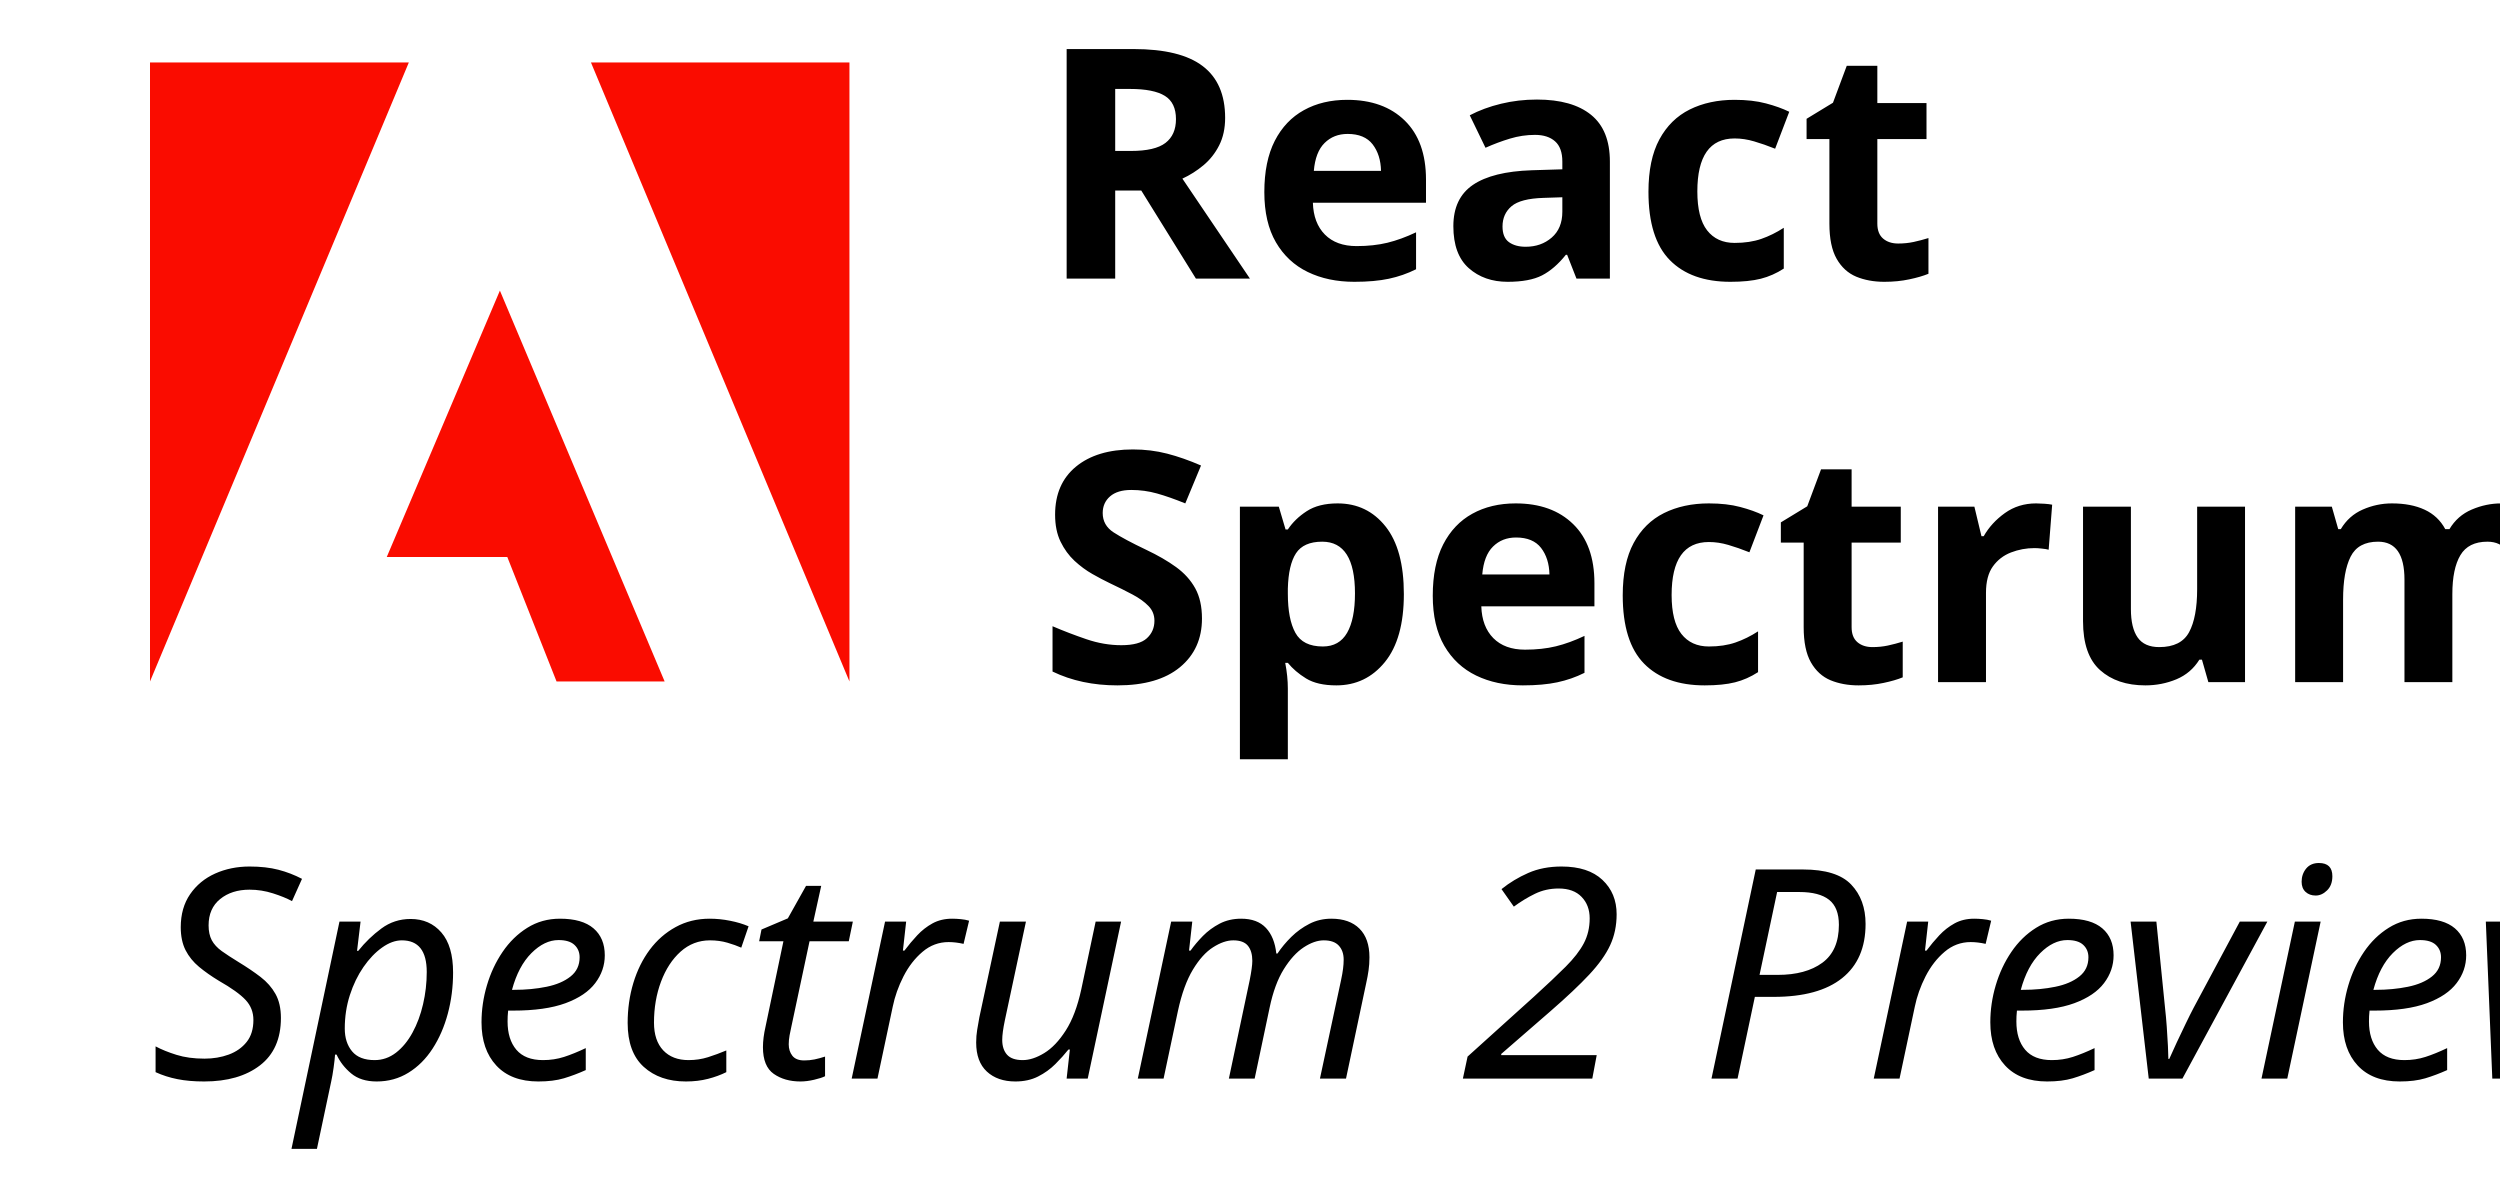
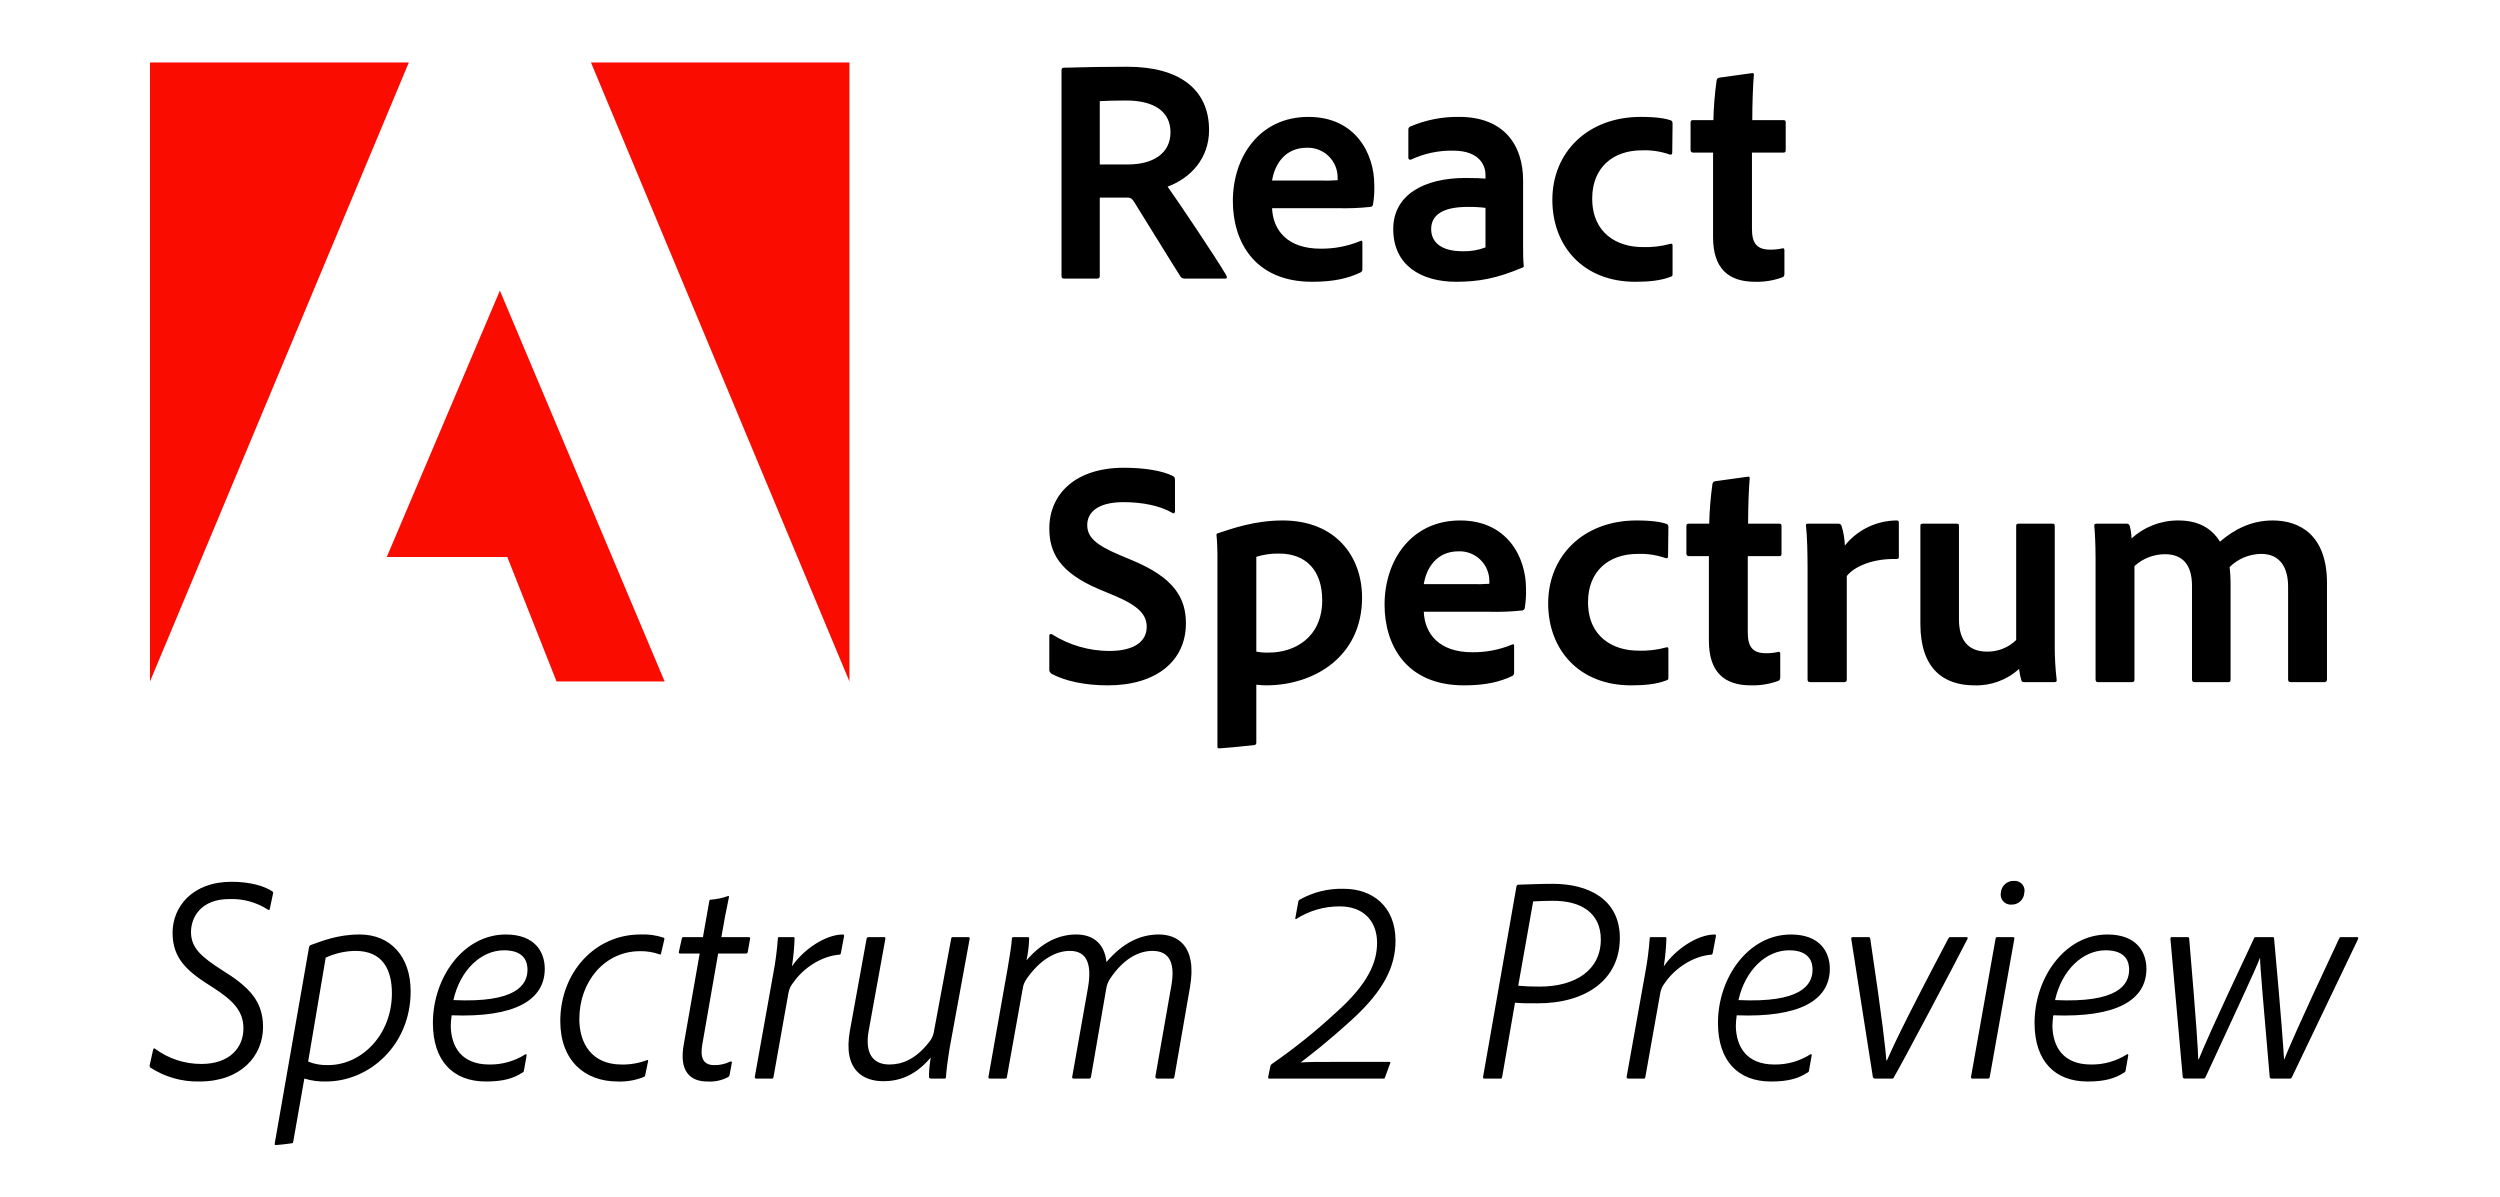
<svg xmlns="http://www.w3.org/2000/svg" width="700" height="335" viewBox="0 0 700 335">
  <defs>
-     <clipPath id="clip-Custom_Size_1">
+     <clipPath id="clip-Custom_Size_2">
      <rect width="700" height="335" />
    </clipPath>
  </defs>
-   <g id="Custom_Size_1" data-name="Custom Size – 1" clip-path="url(#clip-Custom_Size_1)">
+   <g id="Custom_Size_2" data-name="Custom Size – 2" clip-path="url(#clip-Custom_Size_2)">
    <g id="Group_2" data-name="Group 2" transform="translate(-22.432 4)">
      <g id="Adobe_Corporate_logo" transform="translate(64.432 13.489)">
        <g id="Group_1" data-name="Group 1">
          <path id="Path_1" data-name="Path 1" d="M72.474,0H0V173.324Zm0,0" fill="#fa0c00" />
          <path id="Path_2" data-name="Path 2" d="M10.215,0h72.38V173.324Zm0,0" transform="translate(113.251)" fill="#fa0c00" />
          <path id="Path_3" data-name="Path 3" d="M37.165,5.285,83.294,114.728H53.029L39.243,79.884H5.484Zm0,0" transform="translate(60.805 58.596)" fill="#fa0c00" />
        </g>
      </g>
-       <text id="React_Spectrum" data-name="React Spectrum" transform="translate(313 74)" font-size="90" font-family="AdobeClean-Bold, Adobe Clean" font-weight="700">
-         <tspan x="0" y="0">React</tspan>
-         <tspan x="0" y="113">Spectrum</tspan>
-       </text>
+       <path id="Path_5" data-name="Path 5" d="M16.65,0c.45,0,.72-.18.72-.72V-22.68h7.74c.99,0,1.44.45,2.07,1.53C31.14-14.85,37.44-4.5,40.05-.45A1.5,1.5,0,0,0,41.31,0H52.56c.54,0,.45-.45.18-.99C50.13-5.49,39.33-21.6,36.36-25.74c6.57-2.43,11.61-8.01,11.61-15.84,0-11.52-8.46-17.73-22.86-17.73-6.93,0-10.71.09-17.82.27-.54,0-.63.36-.63.81V-.72c0,.54.18.72.72.72Zm.72-31.95V-49.68c1.44-.09,4.32-.18,7.38-.18,7.65,0,12.42,2.97,12.42,8.91,0,5.76-4.68,9-11.97,9ZM83.88-19.71a68.552,68.552,0,0,0,9.27-.36.773.773,0,0,0,.72-.63,27.238,27.238,0,0,0,.36-5.58c0-8.55-5.13-18.99-18.45-18.99-13.59,0-21.15,11.07-21.15,23.58C54.63-10.62,60.48.9,76.86.9c6.12,0,10.08-.99,13.5-2.61a.953.953,0,0,0,.54-.99v-7.47c0-.45-.27-.54-.54-.36A28.36,28.36,0,0,1,79.2-8.37c-9.18,0-13.32-5.04-13.59-11.34ZM65.61-27.45c.72-4.41,3.51-9.18,9.72-9.18a8.325,8.325,0,0,1,8.64,8.37v.72a44.112,44.112,0,0,1-4.95.09ZM125.37-8.73a16.454,16.454,0,0,1-6.39,1.08c-6.48,0-8.82-2.88-8.82-6.21,0-3.87,3.15-6.21,10.26-6.21a37.026,37.026,0,0,1,4.95.27ZM135.9-27.45c0-9.99-5.4-17.82-17.91-17.82a33.438,33.438,0,0,0-13.68,2.7.855.855,0,0,0-.54.9v7.83a.526.526,0,0,0,.72.54,26.772,26.772,0,0,1,11.79-2.52c7.92,0,9.09,4.68,9.09,6.75v1.08c-.81-.09-2.88-.18-5.58-.18-11.7,0-20.25,4.77-20.25,14.31C99.54-3.69,107.37.9,117.18.9c6.12,0,11.34-.9,18.72-4.05.18-.09.18-.18.18-.36-.18-1.89-.18-3.69-.18-5.67ZM177.75-9.27c0-.36-.18-.63-.63-.45a25.915,25.915,0,0,1-7.83.9c-6.93,0-14.04-3.78-14.04-13.59,0-8.64,5.76-13.5,13.95-13.5a21.157,21.157,0,0,1,7.74,1.17c.36.09.72.09.72-.54l.09-8.01c0-.54-.09-.81-.45-.99-1.53-.54-3.96-.99-8.46-.99-14.85,0-24.75,9.9-24.75,23.22C144.09-9.09,152.73.9,167.31.9c3.51,0,7.11-.27,9.99-1.44.36-.09.45-.27.45-.72Zm31.32,1.35c0-.54-.27-.63-.54-.54a15.253,15.253,0,0,1-3.42.36c-3.87,0-5.13-1.89-5.13-5.85V-35.28h8.82c.45,0,.63-.18.63-.63v-7.83c0-.45-.18-.63-.63-.63h-8.73c0-4.41.18-9.72.45-12.69,0-.45-.18-.54-.63-.45l-9.09,1.26a.865.865,0,0,0-.72.81,94.991,94.991,0,0,0-.9,11.07h-5.67c-.54,0-.72.18-.72.72v7.56c0,.54.18.72.63.81h5.67v23.67C189.09-2.7,193.5.9,200.88.9a20.689,20.689,0,0,0,7.65-1.26c.45-.18.54-.54.54-1.08ZM19.62,113.9c13.59,0,21.87-6.84,21.87-17.37,0-7.11-3.33-12.78-15.03-17.64l-3.42-1.44c-7.11-2.97-9.18-5.22-9.18-8.46,0-3.15,2.43-6.39,10.17-6.39,5.22,0,10.17.99,13.59,2.97.54.36.81,0,.81-.36V56.48c0-.63-.09-.9-.54-1.17-2.97-1.53-8.1-2.34-13.77-2.34-13.59,0-20.88,7.38-20.88,17.01,0,6.75,2.88,12.33,13.95,17.01l4.32,1.8c6.84,2.88,9,5.4,9,8.73,0,3.87-3.15,6.75-10.53,6.75A30.284,30.284,0,0,1,3.96,99.59c-.36-.18-.72,0-.72.36v9.36a1.337,1.337,0,0,0,.63,1.35C7.56,112.64,13.05,113.9,19.62,113.9ZM68.58,67.73c-7.83,0-14.13,2.25-18.18,3.6a.421.421,0,0,0-.36.45c.18,1.26.27,4.23.27,5.31V131c0,.45.09.54.63.54.45,0,6.48-.54,9.63-.9.54-.09.63-.36.63-.72v-16.2a23.947,23.947,0,0,0,2.7.18c13.59,0,26.91-8.1,26.91-24.57C90.81,77.81,83.43,67.73,68.58,67.73ZM67.59,77c7.65,0,12.06,4.86,12.06,13.05,0,10.53-7.83,14.67-14.85,14.67a15.4,15.4,0,0,1-3.6-.27V77.9A20.311,20.311,0,0,1,67.59,77Zm58.77,16.29a68.553,68.553,0,0,0,9.27-.36.773.773,0,0,0,.72-.63,27.24,27.24,0,0,0,.36-5.58c0-8.55-5.13-18.99-18.45-18.99-13.59,0-21.15,11.07-21.15,23.58,0,11.07,5.85,22.59,22.23,22.59,6.12,0,10.08-.99,13.5-2.61a.953.953,0,0,0,.54-.99v-7.47c0-.45-.27-.54-.54-.36a28.36,28.36,0,0,1-11.16,2.16c-9.18,0-13.32-5.04-13.59-11.34Zm-18.27-7.74c.72-4.41,3.51-9.18,9.72-9.18a8.325,8.325,0,0,1,8.64,8.37v.72a44.109,44.109,0,0,1-4.95.09Zm68.49,18.18c0-.36-.18-.63-.63-.45a25.915,25.915,0,0,1-7.83.9c-6.93,0-14.04-3.78-14.04-13.59,0-8.64,5.76-13.5,13.95-13.5a21.157,21.157,0,0,1,7.74,1.17c.36.09.72.09.72-.54l.09-8.01c0-.54-.09-.81-.45-.99-1.53-.54-3.96-.99-8.46-.99-14.85,0-24.75,9.9-24.75,23.22,0,12.96,8.64,22.95,23.22,22.95,3.51,0,7.11-.27,9.99-1.44.36-.09.45-.27.45-.72Zm31.32,1.35c0-.54-.27-.63-.54-.54a15.253,15.253,0,0,1-3.42.36c-3.87,0-5.13-1.89-5.13-5.85V77.72h8.82c.45,0,.63-.18.63-.63V69.26c0-.45-.18-.63-.63-.63H198.9c0-4.41.18-9.72.45-12.69,0-.45-.18-.54-.63-.45l-9.09,1.26a.865.865,0,0,0-.72.81,94.991,94.991,0,0,0-.9,11.07h-5.67c-.54,0-.72.18-.72.72v7.56c0,.54.18.72.63.81h5.67v23.67c0,8.91,4.41,12.51,11.79,12.51a20.688,20.688,0,0,0,7.65-1.26c.45-.18.54-.54.54-1.08Zm7.74-36.45c-.45,0-.54.09-.54.54.36,2.97.45,8.19.45,12.06v31.05c0,.45.18.72.81.72h9.36c.54,0,.81-.18.81-.72V83.3c2.07-2.7,7.38-4.95,13.77-4.77.63,0,.81-.18.81-.63V68.36c0-.54-.18-.63-.72-.63a18.751,18.751,0,0,0-14.4,7.02,20.344,20.344,0,0,0-.9-5.4.892.892,0,0,0-.99-.72Zm69.12.63c0-.45-.09-.63-.63-.63h-9.45c-.54,0-.72.18-.72.63v31.95a11.413,11.413,0,0,1-8.19,3.24c-5.4,0-7.83-3.42-7.83-9V69.26c0-.45-.09-.63-.63-.63h-9.45c-.54,0-.72.09-.72.63V96.71c0,12.6,6.57,17.19,15.12,17.19a17.785,17.785,0,0,0,12.51-4.59,19.521,19.521,0,0,0,.63,3.15c.09.36.27.54.9.54h8.28c.54,0,.81-.18.72-.63a79.905,79.905,0,0,1-.54-9.27ZM306.36,113c.54,0,.72-.18.72-.72V80.51a12.664,12.664,0,0,1,8.55-3.33c4.86,0,7.56,2.88,7.56,8.82v26.19c0,.63.27.81.81.81h9.36c.54,0,.63-.27.63-.72V86.09a41.179,41.179,0,0,0-.27-5.31,12.749,12.749,0,0,1,8.82-3.69c5.49,0,7.56,4.05,7.56,9.18v25.92c0,.54.18.81.81.81h9.27c.45,0,.81-.18.81-.72v-27c0-13.59-7.74-17.55-15.21-17.55-6.12,0-10.89,2.61-14.76,5.94q-3.645-5.94-11.61-5.94a19.209,19.209,0,0,0-13.14,5.04,15.254,15.254,0,0,0-.54-3.6.855.855,0,0,0-.9-.54h-8.28c-.54,0-.81.18-.72.63.18,1.71.36,5.4.36,8.91v34.02c0,.54.18.81.72.81Z" transform="translate(313 74)" />
    </g>
-     <text id="Spectrum_2_Preview" data-name="Spectrum 2 Preview" transform="translate(42 302)" font-size="82" font-family="AdobeClean-SemiLightIt, Adobe Clean" font-weight="300" font-style="italic">
-       <tspan x="0" y="0">Spectrum 2 Preview</tspan>
-     </text>
+     <path id="Path_4" data-name="Path 4" d="M-.082-3.772a.661.661,0,0,0,.246.738A24.271,24.271,0,0,0,13.858.82C25.42.82,31.652-6.314,31.652-14.432c0-7.38-4.018-11.316-11.562-15.99C14.76-33.866,11.48-36.408,11.48-41c0-4.182,2.788-9.266,10.742-9.266a18.68,18.68,0,0,1,10.906,3.034c.164.082.328.082.41-.246l.9-4.264c.082-.328.082-.492-.164-.656C31.98-53.956,27.962-55.1,22.8-55.1c-10.988,0-16.482,7.052-16.482,14.268,0,7.462,4.346,10.988,11.316,15.334,5.74,3.69,8.528,6.642,8.528,11.48,0,5.33-3.854,9.922-11.726,9.922A21.588,21.588,0,0,1,1.394-8.364C1.148-8.528.984-8.446.9-8.2ZM58.712-40.344c-6.232,0-10.66,1.886-13.694,2.952a.85.85,0,0,0-.492.656L34.932,18.122c-.082.328,0,.492.328.492,1.148-.082,2.788-.246,4.428-.492.328-.082.328-.082.41-.41L43.214,0a19.062,19.062,0,0,0,6.068.82c12.136,0,23.7-10.168,23.7-25.256C72.98-34.276,67.24-40.344,58.712-40.344Zm-1.23,4.592c7.626,0,10.25,5.166,10.25,11.89,0,11.48-8.364,20.09-17.876,20.09a13.773,13.773,0,0,1-5.576-.984l4.92-29.11A20.564,20.564,0,0,1,57.482-35.752Zm47.97,29.274c0-.328-.082-.41-.328-.328a18.278,18.278,0,0,1-10.086,2.87c-7.872,0-10.66-5-10.824-10.66a23.523,23.523,0,0,1,.246-3.116c17.63.656,26.158-4.182,26.076-13.2-.082-4.674-2.87-9.43-10.906-9.43-11.89,0-20.418,12.054-20.418,24.764C79.212-4.92,84.87.82,94.054.82c4.756,0,7.626-.82,10.168-2.46a.714.714,0,0,0,.492-.656Zm-20.5-15.5c1.886-8.364,7.708-13.94,14.186-13.94,5.9,0,6.56,3.526,6.56,5.412C105.7-26.158,102.418-21.156,84.952-21.976ZM139.482-4.92c0-.164,0-.41-.328-.246a18.967,18.967,0,0,1-7.134,1.23c-8.282,0-11.808-5.9-11.808-12.71,0-10.66,7.216-19.024,16.974-19.024a15.16,15.16,0,0,1,5.494.9c.246.082.328.082.41-.246l.9-3.854c.082-.328.082-.41-.164-.574a17.739,17.739,0,0,0-6.56-.9c-12.628,0-22.386,10.578-22.386,24.272C114.882-5.166,121.606.82,130.954.82A17.759,17.759,0,0,0,138.17-.41c.328-.082.41-.246.492-.574Zm23.452.41c0-.328-.246-.328-.492-.246a9.585,9.585,0,0,1-4.51.984c-3.116,0-3.936-2.214-3.28-5.822l4.428-25.42h7.79c.246,0,.41-.082.492-.41l.656-3.69c.082-.328-.082-.492-.328-.492h-7.708c.656-3.936,1.476-8.2,2.132-11.234,0-.246-.082-.41-.328-.246a18.268,18.268,0,0,1-4.674.984c-.328,0-.41.082-.492.328-.492,2.788-1.23,6.806-1.8,10.168H149.4c-.328,0-.41.082-.492.41l-.82,3.69c-.082.41.082.492.328.492h5.494L149.486-9.758C148.01-1.886,151.372.82,156.046.82A10.92,10.92,0,0,0,161.7-.328a.937.937,0,0,0,.574-.656Zm13.284-35.1c-.246,0-.41.082-.41.328a86.288,86.288,0,0,1-1.312,10L169.33-.41a.387.387,0,0,0,.41.41h4.428c.328,0,.328-.082.41-.41l4.182-23.534a6.141,6.141,0,0,1,1.312-2.87c2.87-4.182,7.954-7.462,12.874-7.872.246,0,.41-.082.492-.41l.9-4.756c.082-.328-.082-.492-.328-.492-4.838,0-11.07,4.182-14.268,8.938a62.476,62.476,0,0,0,.738-7.872c0-.246-.082-.328-.41-.328Zm53.3.41c0-.246-.082-.41-.41-.41h-4.264c-.328,0-.41.082-.492.328l-4.92,26.486a6.1,6.1,0,0,1-1.312,2.624c-3.854,4.92-7.708,6.232-11.07,6.232-4.92,0-6.888-3.444-5.822-9.43L205.9-39.114c0-.246,0-.492-.328-.492h-4.346a.546.546,0,0,0-.574.41L195.98-13.448C193.93-2.05,200,.738,205.328.738c4.264,0,8.856-1.394,13.284-6.642a30.906,30.906,0,0,0-.492,5.412c0,.328.246.492.574.492h3.772c.328,0,.41-.164.41-.492.082-1.476.41-4.264,1.066-8.282Zm12.218-.41c-.246,0-.41.164-.41.492-.082,1.558-.656,5.248-1.148,8.036L234.766-.492c-.082.41.164.492.41.492h4.264c.41,0,.41-.164.492-.41l4.428-24.764a6.109,6.109,0,0,1,1.066-2.706c3.936-5.658,8.364-7.872,12.136-7.872,4.674,0,6.232,3.526,5.084,10.25L258.218-.492c-.082.328.082.492.41.492h4.264c.328,0,.492-.082.574-.41l4.264-24.682a7.111,7.111,0,0,1,.984-2.706c3.772-5.74,8.118-7.954,11.972-7.954,4.92,0,6.314,3.608,5.33,9.512L281.506-.574c0,.41.164.574.492.574h4.346c.328,0,.41-.082.492-.492l4.346-25.01c2.132-12.136-3.936-14.842-8.692-14.842-5.084,0-10,2.214-14.678,7.708-.574-5.412-4.018-7.708-8.446-7.708-4.838,0-9.512,2.132-13.94,7.216a33.9,33.9,0,0,0,.738-6.068c0-.328-.164-.41-.41-.41ZM345.384,0c.328,0,.328-.082.41-.328l1.476-4.018c.082-.246,0-.328-.246-.328H332.346c-5.494,0-7.626,0-10.168.164,2.788-2.132,7.134-5.412,14.35-11.972,9.1-8.282,12.218-15.088,12.218-22.14,0-9.594-6.478-14.514-14.432-14.514A23.66,23.66,0,0,0,321.932-50.1a.767.767,0,0,0-.41.574l-.82,4.51c-.082.41.082.41.246.328a22.4,22.4,0,0,1,12.218-3.526c6.724,0,10.414,4.264,10.414,10.168,0,5.33-2.3,11.4-11.644,19.68A161.022,161.022,0,0,1,314.142-4.1c-.164.082-.246.246-.41.492l-.656,3.2c0,.246.082.41.246.41Zm27.88-.492c-.082.328.082.492.328.492h4.592c.246,0,.328-.082.41-.41L382.2-21.238c1.8.164,3.526.164,6.15.164,13.612.082,23.206-6.56,23.206-18.286,0-10.906-8.856-15.17-18.778-15.17-3.362,0-6.97.164-9.676.246q-.369,0-.492.492ZM387.286-49.61c1.886-.082,3.362-.164,5.33-.164,8.282-.082,13.612,3.526,13.612,10.824,0,8.61-7.134,13.2-17.138,13.2-2.46,0-4.1-.082-5.986-.246Zm33.046,10c-.246,0-.41.082-.41.328a86.285,86.285,0,0,1-1.312,10L413.444-.41a.387.387,0,0,0,.41.41h4.428c.328,0,.328-.082.41-.41l4.182-23.534a6.141,6.141,0,0,1,1.312-2.87c2.87-4.182,7.954-7.462,12.874-7.872.246,0,.41-.082.492-.41l.9-4.756c.082-.328-.082-.492-.328-.492-4.838,0-11.07,4.182-14.268,8.938a62.476,62.476,0,0,0,.738-7.872c0-.246-.082-.328-.41-.328ZM465.268-6.478c0-.328-.082-.41-.328-.328a18.278,18.278,0,0,1-10.086,2.87c-7.872,0-10.66-5-10.824-10.66a23.523,23.523,0,0,1,.246-3.116c17.63.656,26.158-4.182,26.076-13.2-.082-4.674-2.87-9.43-10.906-9.43-11.89,0-20.418,12.054-20.418,24.764,0,10.66,5.658,16.4,14.842,16.4,4.756,0,7.626-.82,10.168-2.46a.714.714,0,0,0,.492-.656Zm-20.5-15.5c1.886-8.364,7.708-13.94,14.186-13.94,5.9,0,6.56,3.526,6.56,5.412C465.514-26.158,462.234-21.156,444.768-21.976ZM487.818,0c.246,0,.41-.082.492-.41,1.722-2.788,17.794-33.128,20.582-38.7.164-.246.082-.492-.246-.492h-4.592c-.246,0-.328.082-.492.328C490.032-13.612,487.736-8.2,486.342-5.084h-.164c-.246-3.2-.984-10.5-4.51-34.112-.082-.246-.164-.41-.41-.41h-4.51c-.328.082-.41.164-.41.41.738,4.592,5.33,34.358,6.068,38.786a.617.617,0,0,0,.574.41Zm22.058-.41c0,.246.082.41.41.41h4.346c.246,0,.41-.082.492-.41l6.888-38.7c.082-.328,0-.492-.41-.492h-4.346c-.328,0-.41.082-.492.41Zm11.316-48.3a3.473,3.473,0,0,0,3.608-3.28,2.721,2.721,0,0,0-2.87-3.362,3.544,3.544,0,0,0-3.69,3.28A2.808,2.808,0,0,0,521.192-48.708ZM553.91-6.478c0-.328-.082-.41-.328-.328A18.278,18.278,0,0,1,543.5-3.936c-7.872,0-10.66-5-10.824-10.66a23.524,23.524,0,0,1,.246-3.116c17.63.656,26.158-4.182,26.076-13.2-.082-4.674-2.87-9.43-10.906-9.43-11.89,0-20.418,12.054-20.418,24.764,0,10.66,5.658,16.4,14.842,16.4,4.756,0,7.626-.82,10.168-2.46a.714.714,0,0,0,.492-.656Zm-20.5-15.5c1.886-8.364,7.708-13.94,14.186-13.94,5.9,0,6.56,3.526,6.56,5.412C554.156-26.158,550.876-21.156,533.41-21.976ZM599.174,0c.328,0,.41-.082.574-.41l18.532-38.7c.082-.246,0-.492-.246-.492h-4.51c-.246,0-.41,0-.574.41-11.972,25.5-14.432,31.488-15.334,33.784h-.082c-.164-2.624-.656-10.414-2.788-33.784,0-.246-.082-.41-.41-.41H589.58c-.328,0-.41.164-.492.41C577.034-13.612,574.82-8.282,573.672-5.412h-.164c-.082-2.624-.41-8.856-2.542-33.866,0-.246-.246-.328-.492-.328h-4.346c-.328,0-.41.164-.41.492l3.444,38.7a.546.546,0,0,0,.574.41h5.248c.41,0,.41-.164.574-.41C582.61-15.744,589.826-31,590.81-33.866c0,2.3,1.066,14.514,2.706,33.374a.473.473,0,0,0,.492.492Z" transform="translate(42 302)" />
  </g>
</svg>
